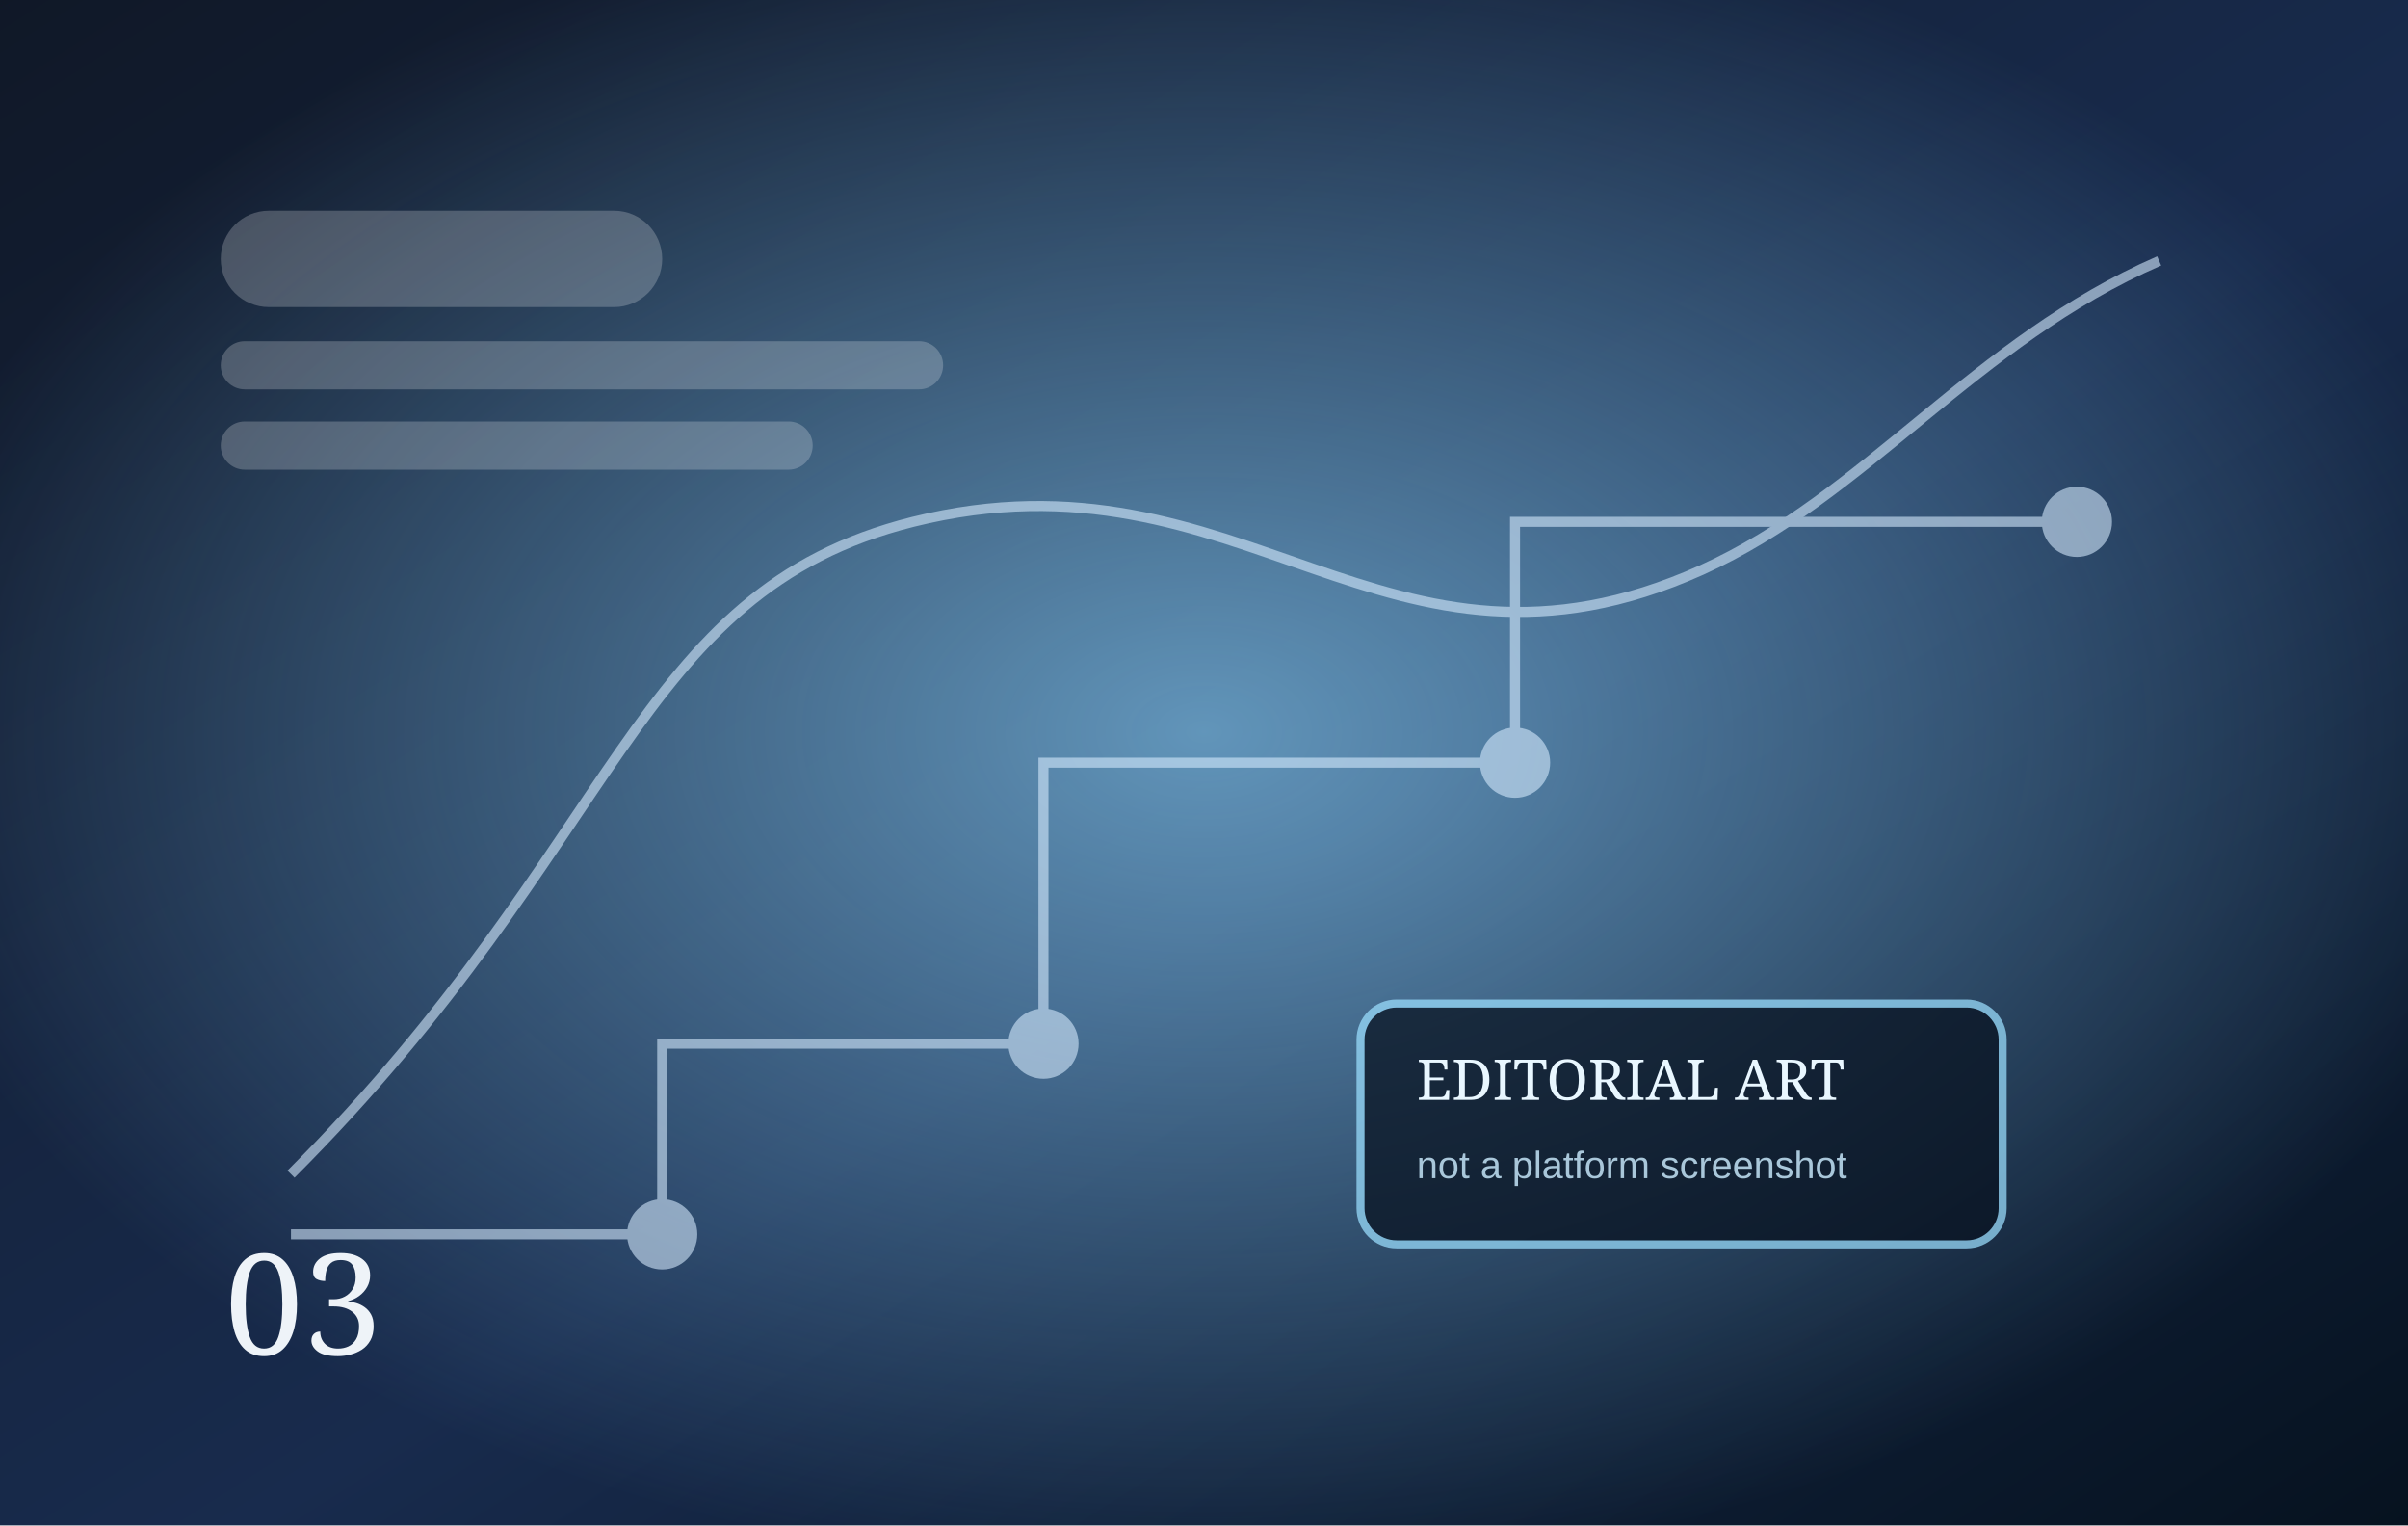
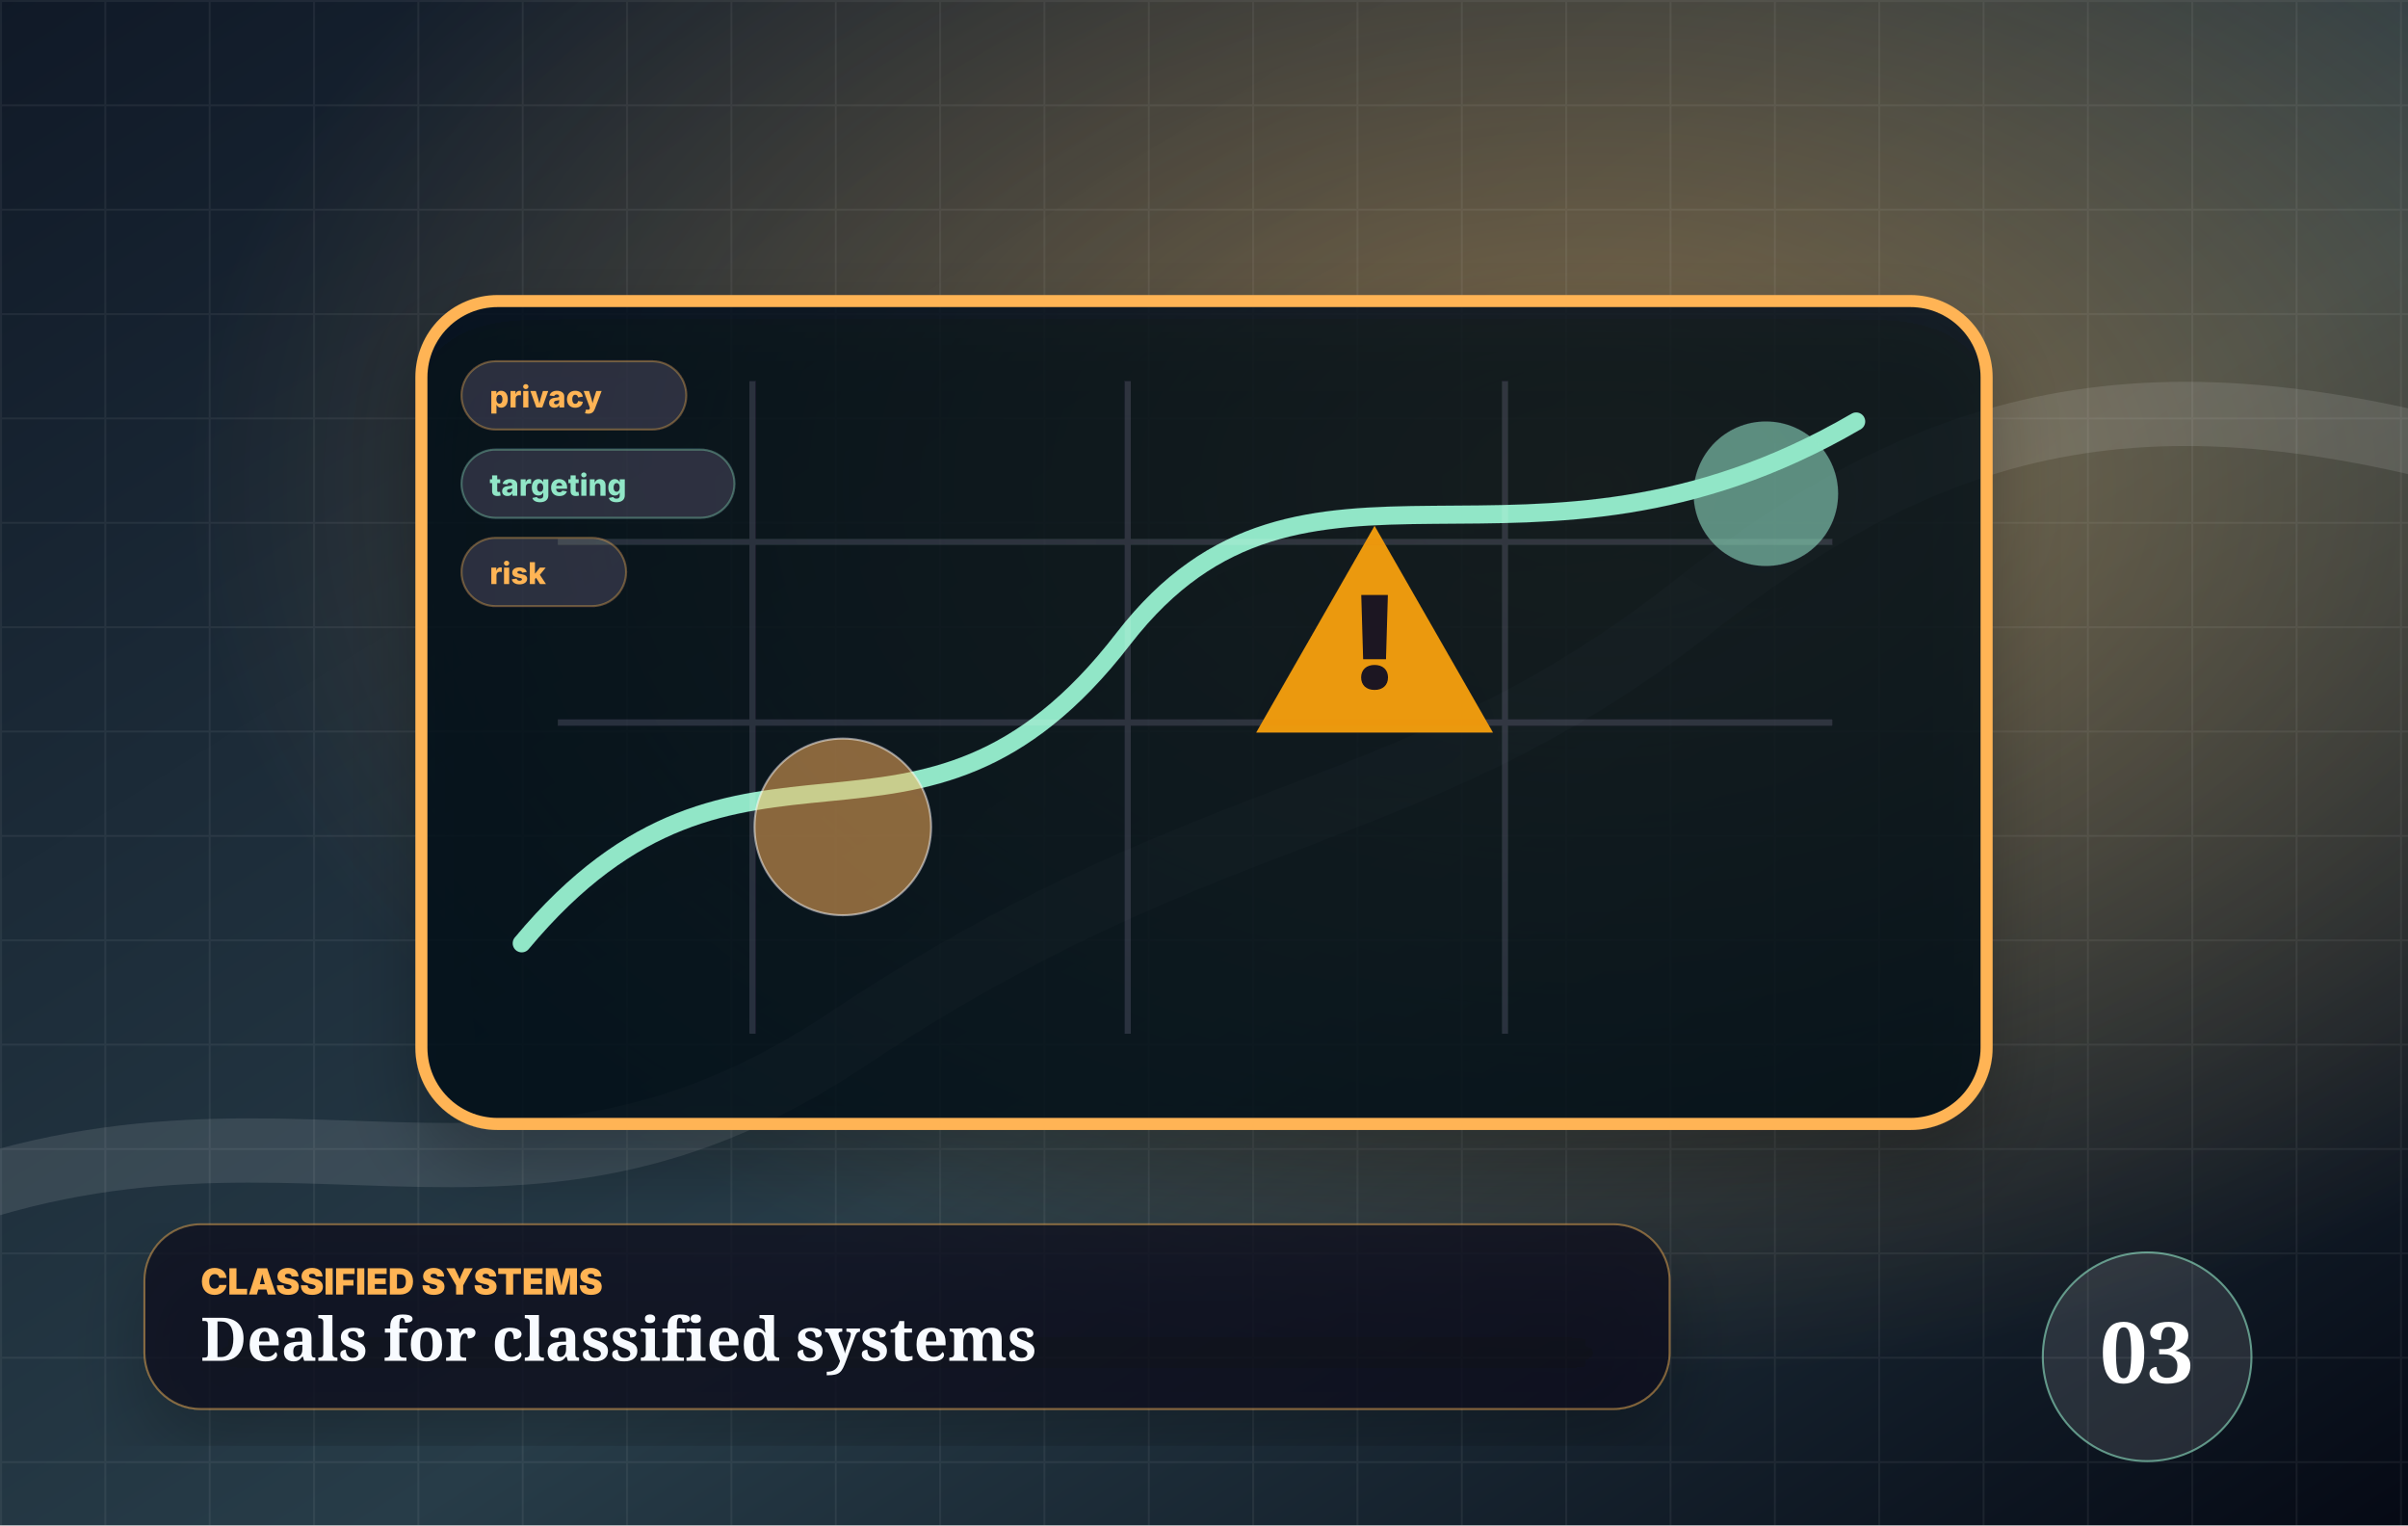
- <svg xmlns="http://www.w3.org/2000/svg" width="1200" height="760" viewBox="0 0 1200 760" role="img" aria-labelledby="title desc">
+ <svg xmlns="http://www.w3.org/2000/svg" width="1200" height="760" viewBox="0 0 1200 760" role="img" aria-labelledby="title-03 desc-03">
  <defs>
-     <linearGradient id="g" x1="0" y1="0" x2="1" y2="1">
-       <stop offset="0" stop-color="#101827" />
-       <stop offset="0.55" stop-color="#182b4d" />
-       <stop offset="1" stop-color="#06121f" />
+     <linearGradient id="bg-03" x1="0" y1="0" x2="1" y2="1">
+       <stop offset="0" stop-color="#101927" />
+       <stop offset="0.58" stop-color="#273c48" />
+       <stop offset="1" stop-color="#050914" />
    </linearGradient>
-     <radialGradient id="r" cx="50%" cy="48%" r="55%">
-       <stop offset="0" stop-color="#8fd7ff" stop-opacity="0.62" />
-       <stop offset="1" stop-color="#8fd7ff" stop-opacity="0" />
+     <radialGradient id="glow-03" cx="66%" cy="32%" r="58%">
+       <stop offset="0" stop-color="#ffb454" stop-opacity="0.42" />
+       <stop offset="1" stop-color="#ffb454" stop-opacity="0" />
    </radialGradient>
+     <pattern id="grid-03" width="52" height="52" patternUnits="userSpaceOnUse">
+       <path d="M52 0H0V52" fill="none" stroke="#ffffff" stroke-opacity="0.055" stroke-width="2" />
+     </pattern>
+     <filter id="soft-03" x="-20%" y="-20%" width="140%" height="140%">
+       <feDropShadow dx="0" dy="18" stdDeviation="18" flood-color="#000000" flood-opacity="0.32" />
+     </filter>
  </defs>
-   <rect width="1200" height="760" fill="url(#g)" />
-   <rect width="1200" height="760" fill="url(#r)" />
-   <g opacity="0.58" stroke="#d7ecff" stroke-width="5" fill="none">
-     <path d="M145 585 C310 420 315 295 455 260 C620 219 690 355 848 284 C930 247 984 170 1076 130" />
-     <path d="M145 615 L330 615 L330 520 L520 520 L520 380 L755 380 L755 260 L1035 260" />
-     <circle cx="330" cy="615" r="15" fill="#d7ecff" />
-     <circle cx="520" cy="520" r="15" fill="#d7ecff" />
-     <circle cx="755" cy="380" r="15" fill="#d7ecff" />
-     <circle cx="1035" cy="260" r="15" fill="#d7ecff" />
+   <rect width="1200" height="760" fill="url(#bg-03)" />
+   <rect width="1200" height="760" fill="url(#glow-03)" />
+   <rect width="1200" height="760" fill="url(#grid-03)" />
+   <path d="M-80 620C130 515 242 638 422 518C605 396 704 412 844 302C973 201 1082 178 1280 242" fill="none" stroke="#ffffff" stroke-opacity="0.11" stroke-width="32" />
+   <g filter="url(#soft-03)">
+     <rect x="210" y="150" width="780" height="410" rx="38" fill="#07111f" fill-opacity="0.78" stroke="#ffb454" stroke-width="6" />
+     <path d="M260 470C370 338 457 452 560 318C650 202 760 306 925 210" fill="none" stroke="#91e6c7" stroke-width="9" stroke-linecap="round" />
+     <path d="M278 270h635M278 360h635M375 190v325M562 190v325M750 190v325" stroke="#fff" stroke-opacity="0.11" stroke-width="3" />
+     <polygon points="685,262 744,365 626,365" fill="#f59e0b" fill-opacity="0.95" />
+     <text x="685" y="343" font-family="Inter, Arial" font-size="64" font-weight="900" text-anchor="middle" fill="#1b1320">!</text>
+     <circle cx="420" cy="412" r="44" fill="#ffb454" fill-opacity="0.5" stroke="#fff" stroke-opacity="0.5" />
+     <circle cx="880" cy="246" r="36" fill="#91e6c7" fill-opacity="0.55" />
+     <g>
+       <rect x="230" y="180" width="112" height="34" rx="17" fill="#ffffff" fill-opacity="0.12" stroke="#ffb454" stroke-opacity="0.35" />
+       <text x="244" y="203" font-family="Inter, Arial, sans-serif" font-size="15" font-weight="800" fill="#ffb454">privacy</text>
+     </g>
+     <g>
+       <rect x="230" y="224" width="136" height="34" rx="17" fill="#ffffff" fill-opacity="0.12" stroke="#91e6c7" stroke-opacity="0.35" />
+       <text x="244" y="247" font-family="Inter, Arial, sans-serif" font-size="15" font-weight="800" fill="#91e6c7">targeting</text>
+     </g>
+     <g>
+       <rect x="230" y="268" width="82" height="34" rx="17" fill="#ffffff" fill-opacity="0.12" stroke="#ffb454" stroke-opacity="0.35" />
+       <text x="244" y="291" font-family="Inter, Arial, sans-serif" font-size="15" font-weight="800" fill="#ffb454">risk</text>
+     </g>
  </g>
-   <g opacity="0.22" fill="#ffffff">
-     <rect x="110" y="105" width="220" height="48" rx="24" />
-     <rect x="110" y="170" width="360" height="24" rx="12" />
-     <rect x="110" y="210" width="295" height="24" rx="12" />
+   <g transform="translate(72 610)">
+     <rect x="0" y="0" width="760" height="92" rx="28" fill="#08111f" fill-opacity="0.74" stroke="#ffb454" stroke-opacity="0.45" filter="url(#soft-03)" />
+     <text x="28" y="35" font-family="Inter, Arial, sans-serif" font-size="18" font-weight="900" fill="#ffb454" text-anchor="start">CLASSIFIED SYSTEMS</text>
+     <text x="28" y="68" font-family="Georgia, serif" font-size="30" font-weight="850" fill="#f8fbff" text-anchor="start">Deals for classified systems</text>
  </g>
-   <g transform="translate(678 500)">
-     <rect x="0" y="0" width="320" height="120" rx="18" fill="#07111f" opacity="0.72" stroke="#9bdfff" stroke-width="4" />
-     <text x="28" y="48" font-family="Georgia, serif" font-size="28" fill="#e9f7ff">EDITORIAL ART</text>
-     <text x="28" y="87" font-family="Arial, sans-serif" font-size="19" fill="#a9c7da">not a platform screenshot</text>
+   <g transform="translate(1018 624)">
+     <circle cx="52" cy="52" r="52" fill="#ffffff" fill-opacity="0.11" stroke="#91e6c7" stroke-opacity="0.6" />
+     <text x="52" y="65" font-family="Georgia, serif" font-size="42" font-weight="900" fill="#ffffff" text-anchor="middle">03</text>
  </g>
-   <text x="112" y="675" font-family="Georgia, serif" font-size="70" fill="#f7fbff" opacity="0.96">03</text>
</svg>
